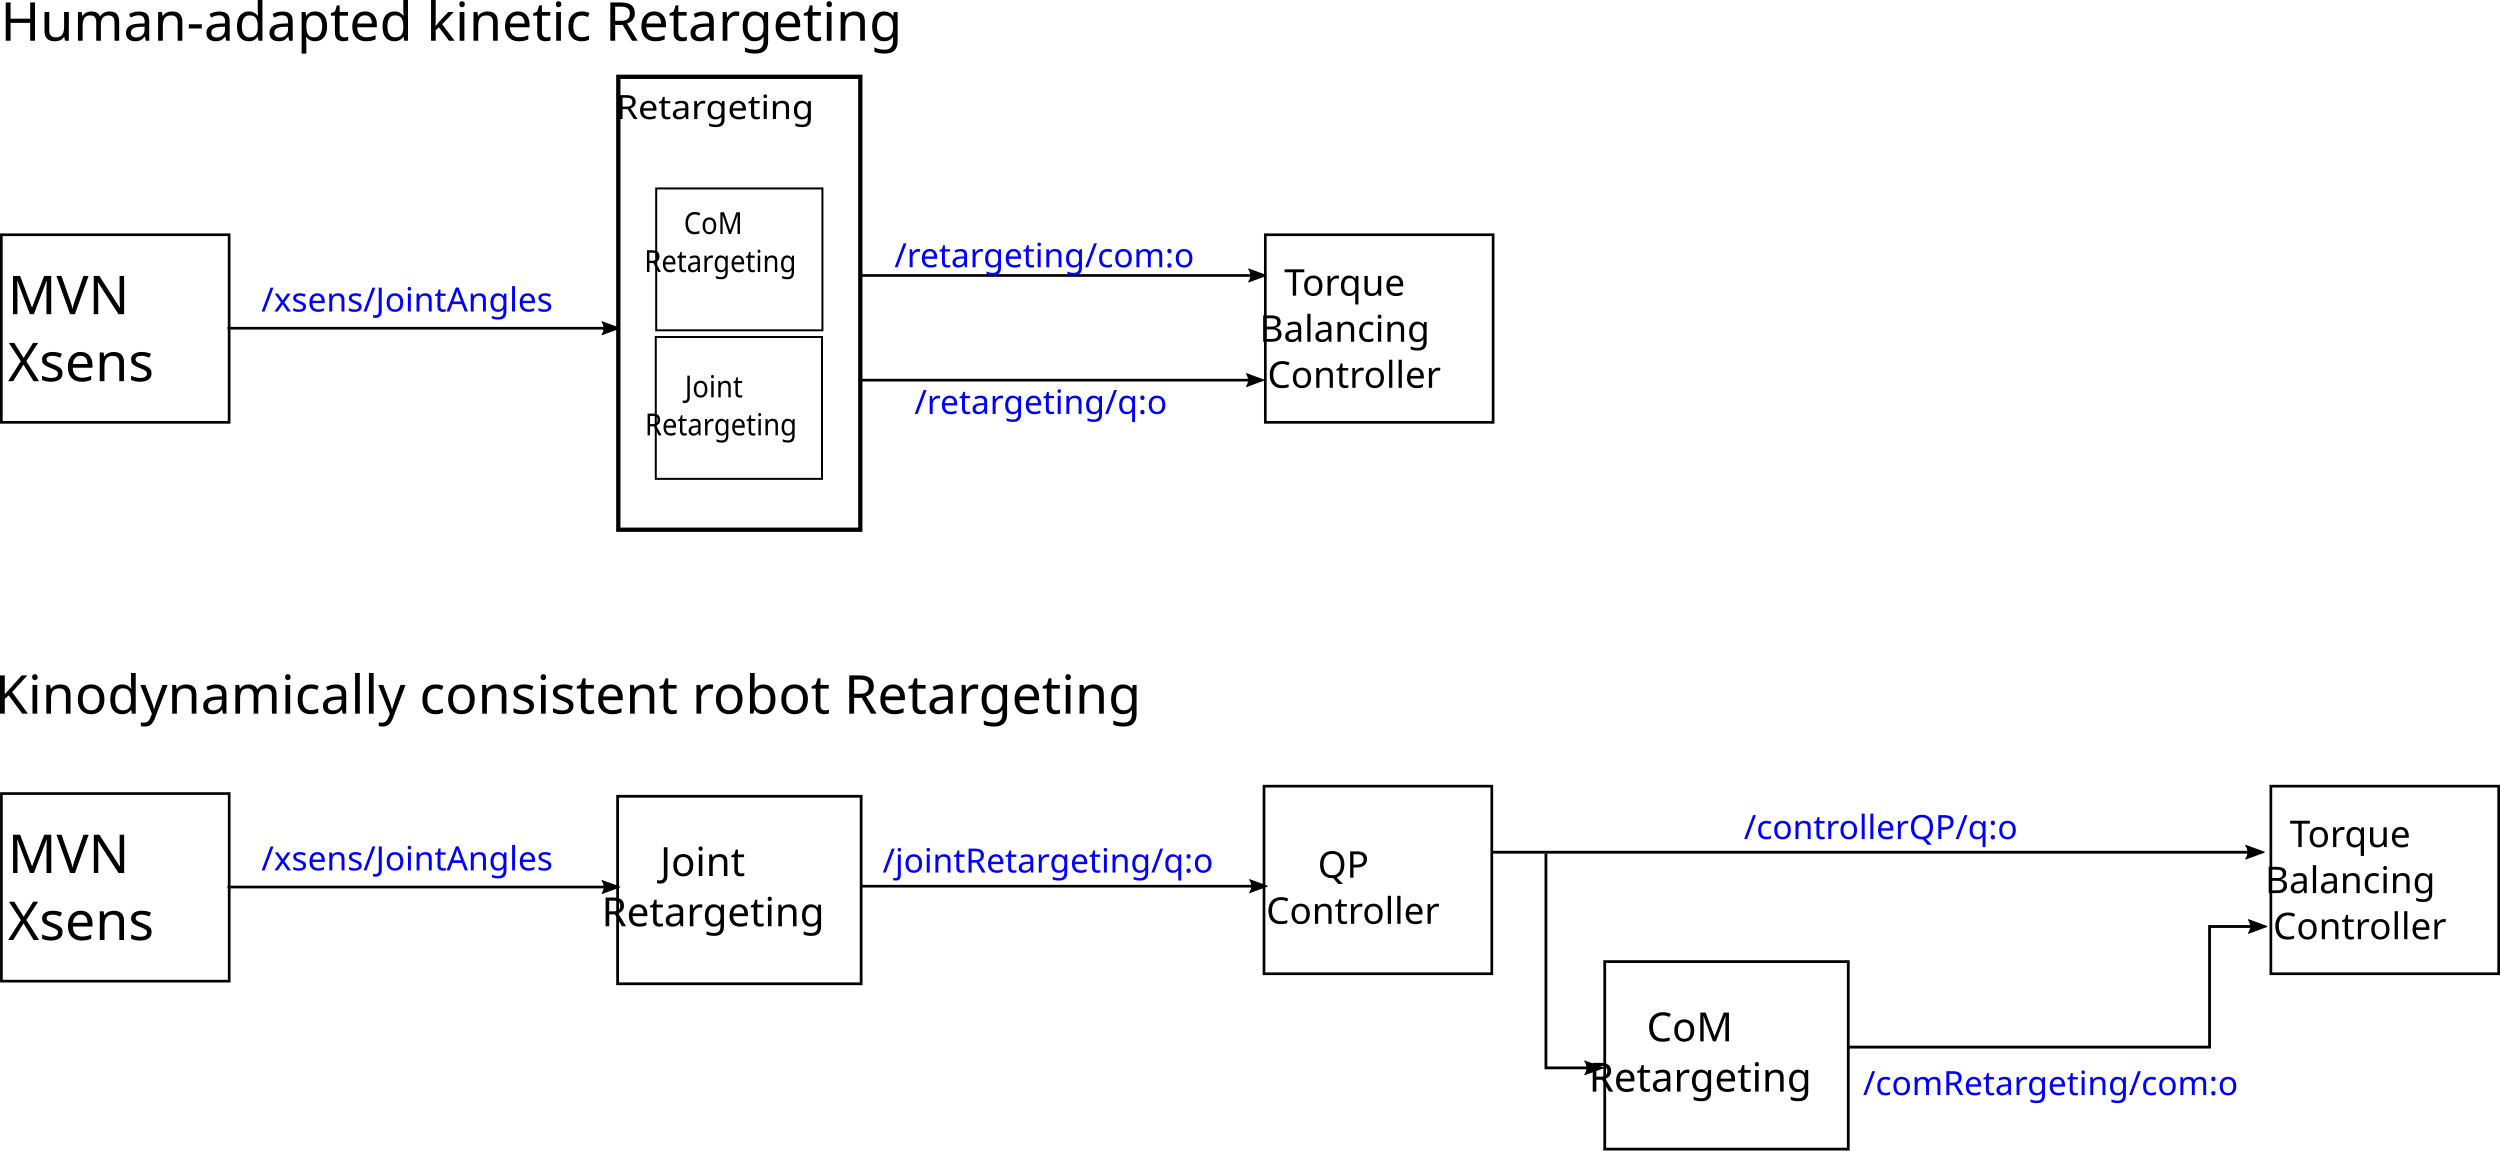
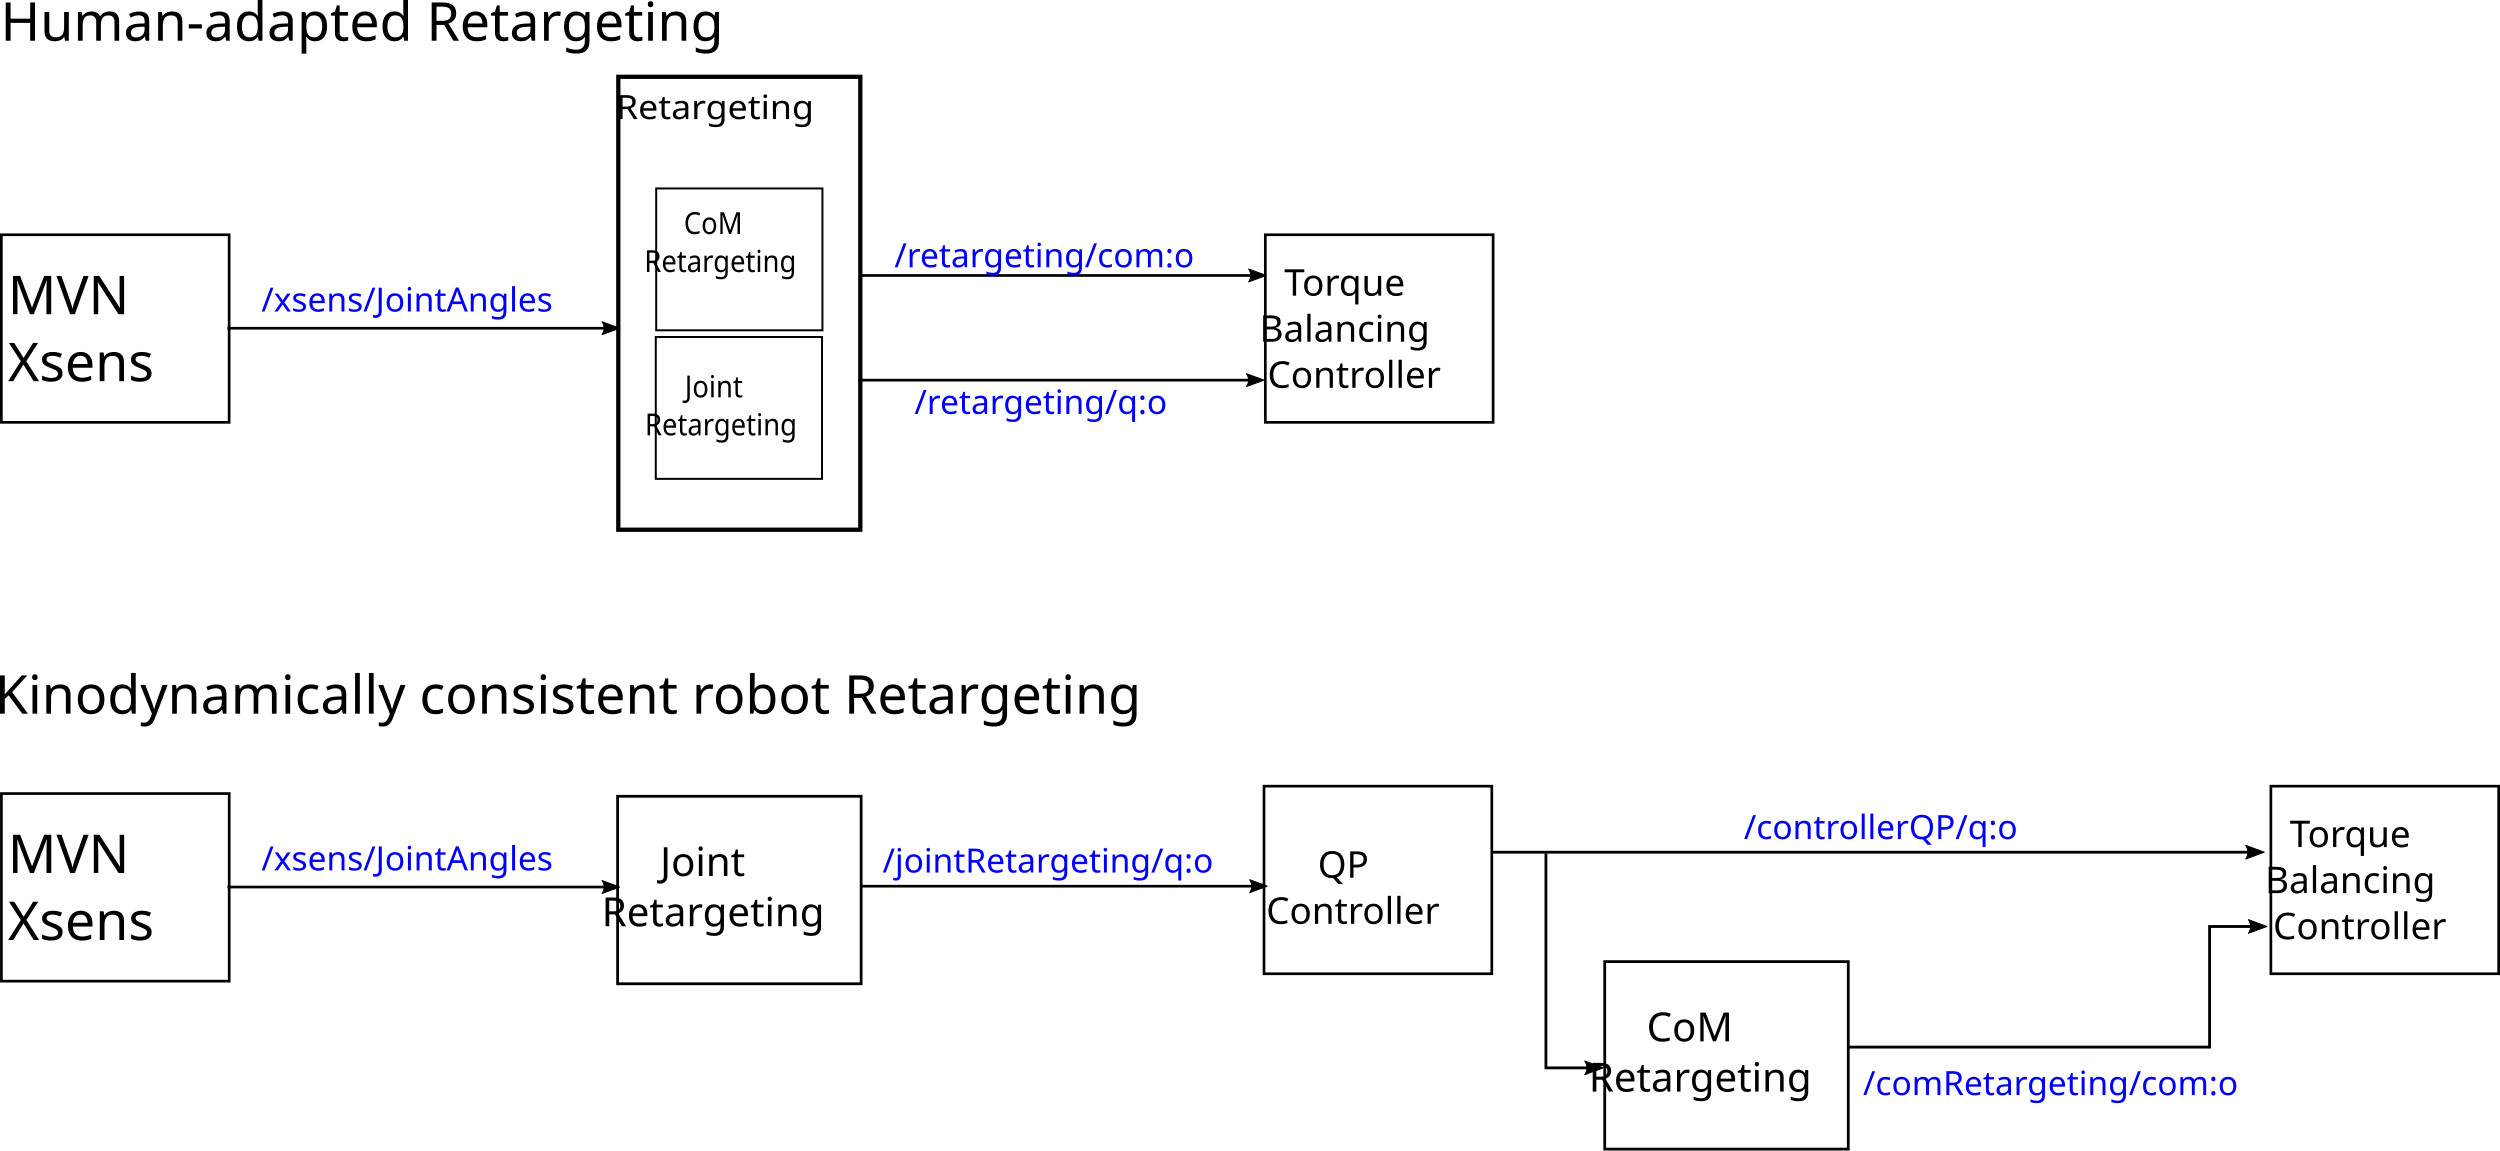
<svg xmlns="http://www.w3.org/2000/svg" width="526.555mm" height="242.32mm" viewBox="0 0 1865.745 858.615" id="svg2" version="1.1">
  <defs id="defs4">
    <marker orient="auto" refY="0" refX="0" id="Arrow2Mstart" style="overflow:visible">
      <path id="path6657" style="fill:#000000;fill-opacity:1;fill-rule:evenodd;stroke:#000000;stroke-width:0.625;stroke-linejoin:round;stroke-opacity:1" d="M 8.719,4.034 -2.207,0.016 8.719,-4.002 c -1.745,2.372 -1.735,5.617 -6e-7,8.035 z" transform="scale(0.6,0.6)" />
    </marker>
    <marker orient="auto" refY="0" refX="0" id="Arrow2Lstart" style="overflow:visible">
      <path id="path6651" style="fill:#000000;fill-opacity:1;fill-rule:evenodd;stroke:#000000;stroke-width:0.625;stroke-linejoin:round;stroke-opacity:1" d="M 8.719,4.034 -2.207,0.016 8.719,-4.002 c -1.745,2.372 -1.735,5.617 -6e-7,8.035 z" transform="matrix(1.1,0,0,1.1,1.1,0)" />
    </marker>
    <marker orient="auto" refY="0" refX="0" id="marker6547" style="overflow:visible">
      <path id="path6549" style="fill:#000000;fill-opacity:1;fill-rule:evenodd;stroke:#000000;stroke-width:0.625;stroke-linejoin:round;stroke-opacity:1" d="M 8.719,4.034 -2.207,0.016 8.719,-4.002 c -1.745,2.372 -1.735,5.617 -6e-7,8.035 z" transform="scale(-0.6,-0.6)" />
    </marker>
    <marker style="overflow:visible" id="marker6397" refX="0" refY="0" orient="auto">
      <path transform="scale(-0.6,-0.6)" d="M 8.719,4.034 -2.207,0.016 8.719,-4.002 c -1.745,2.372 -1.735,5.617 -6e-7,8.035 z" style="fill:#000000;fill-opacity:1;fill-rule:evenodd;stroke:#000000;stroke-width:0.625;stroke-linejoin:round;stroke-opacity:1" id="path6399" />
    </marker>
    <marker orient="auto" refY="0" refX="0" id="marker5759" style="overflow:visible">
      <path id="path5761" style="fill:#000000;fill-opacity:1;fill-rule:evenodd;stroke:#000000;stroke-width:0.625;stroke-linejoin:round;stroke-opacity:1" d="M 8.719,4.034 -2.207,0.016 8.719,-4.002 c -1.745,2.372 -1.735,5.617 -6e-7,8.035 z" transform="scale(-0.6,-0.6)" />
    </marker>
    <marker style="overflow:visible" id="marker5360" refX="0" refY="0" orient="auto">
      <path transform="scale(-0.6,-0.6)" d="M 8.719,4.034 -2.207,0.016 8.719,-4.002 c -1.745,2.372 -1.735,5.617 -6e-7,8.035 z" style="fill:#000000;fill-opacity:1;fill-rule:evenodd;stroke:#000000;stroke-width:0.625;stroke-linejoin:round;stroke-opacity:1" id="path5362" />
    </marker>
    <marker orient="auto" refY="0" refX="0" id="marker5296" style="overflow:visible">
      <path id="path5298" style="fill:#000000;fill-opacity:1;fill-rule:evenodd;stroke:#000000;stroke-width:0.625;stroke-linejoin:round;stroke-opacity:1" d="M 8.719,4.034 -2.207,0.016 8.719,-4.002 c -1.745,2.372 -1.735,5.617 -6e-7,8.035 z" transform="scale(-0.6,-0.6)" />
    </marker>
    <marker orient="auto" refY="0" refX="0" id="DotM" style="overflow:visible">
      <path id="path4250" d="m -2.5,-1 c 0,2.76 -2.24,5 -5,5 -2.76,0 -5,-2.24 -5,-5 0,-2.76 2.24,-5 5,-5 2.76,0 5,2.24 5,5 z" style="fill:#000000;fill-opacity:1;fill-rule:evenodd;stroke:#000000;stroke-width:1pt;stroke-opacity:1" transform="matrix(0.4,0,0,0.4,2.96,0.4)" />
    </marker>
    <marker style="overflow:visible" id="marker4808" refX="0" refY="0" orient="auto">
      <path transform="scale(-0.6,-0.6)" d="M 8.719,4.034 -2.207,0.016 8.719,-4.002 c -1.745,2.372 -1.735,5.617 -6e-7,8.035 z" style="fill:#000000;fill-opacity:1;fill-rule:evenodd;stroke:#000000;stroke-width:0.625;stroke-linejoin:round;stroke-opacity:1" id="path4810" />
    </marker>
    <marker orient="auto" refY="0" refX="0" id="marker4760" style="overflow:visible">
      <path id="path4762" style="fill:#000000;fill-opacity:1;fill-rule:evenodd;stroke:#000000;stroke-width:0.625;stroke-linejoin:round;stroke-opacity:1" d="M 8.719,4.034 -2.207,0.016 8.719,-4.002 c -1.745,2.372 -1.735,5.617 -6e-7,8.035 z" transform="scale(-0.6,-0.6)" />
    </marker>
    <marker orient="auto" refY="0" refX="0" id="Arrow2Mend" style="overflow:visible">
      <path id="path4213" style="fill:#000000;fill-opacity:1;fill-rule:evenodd;stroke:#000000;stroke-width:0.625;stroke-linejoin:round;stroke-opacity:1" d="M 8.719,4.034 -2.207,0.016 8.719,-4.002 c -1.745,2.372 -1.735,5.617 -6e-7,8.035 z" transform="scale(-0.6,-0.6)" />
    </marker>
    <marker orient="auto" refY="0" refX="0" id="Arrow1Mend" style="overflow:visible">
      <path id="path4195" d="M 0,0 5,-5 -12.5,0 5,5 0,0 Z" style="fill:#000000;fill-opacity:1;fill-rule:evenodd;stroke:#000000;stroke-width:1pt;stroke-opacity:1" transform="matrix(-0.4,0,0,-0.4,-4,0)" />
    </marker>
    <marker orient="auto" refY="0" refX="0" id="marker4760-4" style="overflow:visible">
      <path id="path4762-0" style="fill:#000000;fill-opacity:1;fill-rule:evenodd;stroke:#000000;stroke-width:0.625;stroke-linejoin:round;stroke-opacity:1" d="M 8.719,4.034 -2.207,0.016 8.719,-4.002 c -1.745,2.372 -1.735,5.617 -6e-7,8.035 z" transform="scale(-0.6,-0.6)" />
    </marker>
  </defs>
  <g id="layer1" transform="translate(-23.96063,-288.7408)">
    <rect style="fill:none;fill-rule:evenodd;stroke:#000000;stroke-width:2;stroke-linecap:butt;stroke-linejoin:miter;stroke-miterlimit:4;stroke-dasharray:none;stroke-opacity:1" id="rect3338" width="170" height="140" x="24.961" y="463.937" />
    <text xml:space="preserve" style="font-style:normal;font-weight:normal;font-size:40px;line-height:125%;font-family:sans-serif;text-align:center;letter-spacing:0px;word-spacing:0px;text-anchor:middle;fill:#000000;fill-opacity:1;stroke:none;stroke-width:1px;stroke-linecap:butt;stroke-linejoin:miter;stroke-opacity:1" x="110.351" y="523.234" id="text4140">
      <tspan id="tspan4142" x="116.718" y="523.234">MVN </tspan>
      <tspan x="110.351" y="573.234" id="tspan4144">Xsens</tspan>
    </text>
    <rect style="fill:none;fill-rule:evenodd;stroke:#000000;stroke-width:3.203;stroke-linecap:butt;stroke-linejoin:miter;stroke-miterlimit:4;stroke-dasharray:none;stroke-opacity:1" id="rect4164" width="180.608" height="338.01" x="485.405" y="346.066" />
    <text xml:space="preserve" style="font-style:normal;font-weight:normal;font-size:25.834px;line-height:125%;font-family:sans-serif;text-align:center;letter-spacing:0px;word-spacing:0px;text-anchor:middle;fill:#000000;fill-opacity:1;stroke:none;stroke-width:1px;stroke-linecap:butt;stroke-linejoin:miter;stroke-opacity:1" x="556.915" y="357.441" id="text4166" transform="scale(1.032157,0.9688451)">
      <tspan id="tspan4168" x="556.915" y="357.441" />
      <tspan x="556.915" y="389.734" id="tspan4679">Retargeting</tspan>
    </text>
    <rect y="463.937" x="968.268" height="140" width="170" id="rect4172" style="fill:none;fill-rule:evenodd;stroke:#000000;stroke-width:2;stroke-linecap:butt;stroke-linejoin:miter;stroke-miterlimit:4;stroke-dasharray:none;stroke-opacity:1" />
    <text id="text4174" y="509.391" x="1052.509" style="font-style:normal;font-weight:normal;font-size:27.5px;line-height:125%;font-family:sans-serif;text-align:center;letter-spacing:0px;word-spacing:0px;text-anchor:middle;fill:#000000;fill-opacity:1;stroke:none;stroke-width:1px;stroke-linecap:butt;stroke-linejoin:miter;stroke-opacity:1" xml:space="preserve">
      <tspan id="tspan4178" y="509.391" x="1052.509">Torque</tspan>
      <tspan y="543.766" x="1052.509" id="tspan4930">Balancing</tspan>
      <tspan y="578.141" x="1052.509" id="tspan4932">Controller</tspan>
    </text>
    <path style="fill:none;fill-rule:evenodd;stroke:#000000;stroke-width:2;stroke-linecap:butt;stroke-linejoin:miter;stroke-miterlimit:4;stroke-dasharray:none;stroke-opacity:1;marker-end:url(#Arrow2Mend)" d="m 193.701,533.701 290,0" id="path4180" />
    <path style="fill:none;fill-rule:evenodd;stroke:#000000;stroke-width:2;stroke-linecap:butt;stroke-linejoin:miter;stroke-miterlimit:4;stroke-dasharray:none;stroke-opacity:1;marker-end:url(#marker4760)" d="m 666.299,494.331 300,0" id="path4752" />
    <text xml:space="preserve" style="font-style:normal;font-weight:normal;font-size:25px;line-height:125%;font-family:sans-serif;letter-spacing:0px;word-spacing:0px;fill:#0000ff;fill-opacity:1;stroke:none;stroke-width:1px;stroke-linecap:butt;stroke-linejoin:miter;stroke-opacity:1" x="218.976" y="521.26" id="text4916">
      <tspan id="tspan4918" x="218.976" y="521.26">/xsens/JointAngles</tspan>
    </text>
    <text id="text4920" y="597.638" x="706.378" style="font-style:normal;font-weight:normal;font-size:25px;line-height:125%;font-family:sans-serif;letter-spacing:0px;word-spacing:0px;fill:#0000ff;fill-opacity:1;stroke:none;stroke-width:1px;stroke-linecap:butt;stroke-linejoin:miter;stroke-opacity:1" xml:space="preserve">
      <tspan y="597.638" x="706.378" id="tspan4214">/retargeting/q:o</tspan>
    </text>
    <text xml:space="preserve" style="font-style:normal;font-weight:normal;font-size:25px;line-height:125%;font-family:sans-serif;letter-spacing:0px;word-spacing:0px;fill:#0000ff;fill-opacity:1;stroke:none;stroke-width:1px;stroke-linecap:butt;stroke-linejoin:miter;stroke-opacity:1" x="691.417" y="488.189" id="text4924">
      <tspan id="tspan4926" x="691.417" y="488.189">/retargeting/com:o</tspan>
    </text>
    <text xml:space="preserve" style="font-style:normal;font-weight:normal;font-size:40px;line-height:125%;font-family:sans-serif;letter-spacing:0px;word-spacing:0px;fill:#000000;fill-opacity:1;stroke:none;stroke-width:1px;stroke-linecap:butt;stroke-linejoin:miter;stroke-opacity:1" x="540" y="562.362" id="text4936">
      <tspan id="tspan4938" x="540" y="562.362" />
      <tspan x="540" y="612.362" id="tspan4940" />
    </text>
    <path style="fill:none;fill-rule:evenodd;stroke:#000000;stroke-width:2;stroke-linecap:butt;stroke-linejoin:miter;stroke-miterlimit:4;stroke-dasharray:none;stroke-opacity:1;marker-end:url(#marker4760-4)" d="m 664.646,572.441 300,0" id="path4752-3" />
    <rect style="fill:none;fill-rule:evenodd;stroke:#000000;stroke-width:2;stroke-linecap:butt;stroke-linejoin:miter;stroke-miterlimit:4;stroke-dasharray:none;stroke-opacity:1" id="rect3338-9" width="170" height="140" x="25.005" y="880.97" />
    <text xml:space="preserve" style="font-style:normal;font-weight:normal;font-size:40px;line-height:125%;font-family:sans-serif;text-align:center;letter-spacing:0px;word-spacing:0px;text-anchor:middle;fill:#000000;fill-opacity:1;stroke:none;stroke-width:1px;stroke-linecap:butt;stroke-linejoin:miter;stroke-opacity:1" x="110.395" y="940.267" id="text4140-8">
      <tspan id="tspan4142-7" x="116.762" y="940.267">MVN </tspan>
      <tspan x="110.395" y="990.267" id="tspan4144-2">Xsens</tspan>
    </text>
    <rect style="fill:none;fill-rule:evenodd;stroke:#000000;stroke-width:2.067;stroke-linecap:butt;stroke-linejoin:miter;stroke-miterlimit:4;stroke-dasharray:none;stroke-opacity:1" id="rect4164-8" width="181.744" height="139.933" x="484.881" y="883.003" />
    <text xml:space="preserve" style="font-style:normal;font-weight:normal;font-size:30px;line-height:125%;font-family:sans-serif;text-align:center;letter-spacing:0px;word-spacing:0px;text-anchor:middle;fill:#000000;fill-opacity:1;stroke:none;stroke-width:1px;stroke-linecap:butt;stroke-linejoin:miter;stroke-opacity:1" x="575.643" y="904.996" id="text4166-2">
      <tspan id="tspan4168-9" x="575.643" y="904.996" />
      <tspan x="575.643" y="942.496" id="tspan4679-6">Joint</tspan>
      <tspan x="575.643" y="979.996" id="tspan6037">Retargeting</tspan>
    </text>
    <rect y="875.458" x="1718.706" height="140" width="170" id="rect4172-0" style="fill:none;fill-rule:evenodd;stroke:#000000;stroke-width:2;stroke-linecap:butt;stroke-linejoin:miter;stroke-miterlimit:4;stroke-dasharray:none;stroke-opacity:1" />
    <text id="text4174-2" y="920.912" x="1802.947" style="font-style:normal;font-weight:normal;font-size:27.5px;line-height:125%;font-family:sans-serif;text-align:center;letter-spacing:0px;word-spacing:0px;text-anchor:middle;fill:#000000;fill-opacity:1;stroke:none;stroke-width:1px;stroke-linecap:butt;stroke-linejoin:miter;stroke-opacity:1" xml:space="preserve">
      <tspan id="tspan4178-7" y="920.912" x="1802.947">Torque</tspan>
      <tspan y="955.287" x="1802.947" id="tspan4930-6">Balancing</tspan>
      <tspan y="989.662" x="1802.947" id="tspan4932-1">Controller</tspan>
    </text>
    <path style="fill:none;fill-rule:evenodd;stroke:#000000;stroke-width:2;stroke-linecap:butt;stroke-linejoin:miter;stroke-miterlimit:4;stroke-dasharray:none;stroke-opacity:1;marker-end:url(#marker4808)" d="m 193.745,950.734 290,0" id="path4180-3" />
    <path style="fill:none;fill-rule:evenodd;stroke:#000000;stroke-width:2.104;stroke-linecap:butt;stroke-linejoin:miter;stroke-miterlimit:4;stroke-dasharray:none;stroke-opacity:1;marker-end:url(#marker5296)" d="m 1137.997,924.75 572.959,0" id="path4752-2" />
    <text xml:space="preserve" style="font-style:normal;font-weight:normal;font-size:25px;line-height:125%;font-family:sans-serif;letter-spacing:0px;word-spacing:0px;fill:#0000ff;fill-opacity:1;stroke:none;stroke-width:1px;stroke-linecap:butt;stroke-linejoin:miter;stroke-opacity:1" x="219.02" y="938.293" id="text4916-1">
      <tspan id="tspan4918-5" x="219.02" y="938.293">/xsens/JointAngles</tspan>
    </text>
    <text id="text4920-9" y="939.907" x="682.601" style="font-style:normal;font-weight:normal;font-size:25px;line-height:125%;font-family:sans-serif;letter-spacing:0px;word-spacing:0px;fill:#0000ff;fill-opacity:1;stroke:none;stroke-width:1px;stroke-linecap:butt;stroke-linejoin:miter;stroke-opacity:1" xml:space="preserve">
      <tspan y="939.907" x="682.601" id="tspan4214-9">/jointRetargeting/q:o</tspan>
    </text>
    <text xml:space="preserve" style="font-style:normal;font-weight:normal;font-size:25px;line-height:125%;font-family:sans-serif;letter-spacing:0px;word-spacing:0px;fill:#0000ff;fill-opacity:1;stroke:none;stroke-width:1px;stroke-linecap:butt;stroke-linejoin:miter;stroke-opacity:1" x="1414.296" y="1106.01" id="text4924-1">
      <tspan id="tspan4926-4" x="1414.296" y="1106.01">/comRetargeting/com:o</tspan>
    </text>
    <path style="fill:none;fill-rule:evenodd;stroke:#000000;stroke-width:2;stroke-linecap:butt;stroke-linejoin:miter;stroke-miterlimit:4;stroke-dasharray:none;stroke-opacity:1;marker-end:url(#marker5360)" d="m 667.052,950.104 300,0" id="path4752-3-9" />
    <rect y="875.458" x="967.288" height="140" width="170" id="rect4172-0-1" style="fill:none;fill-rule:evenodd;stroke:#000000;stroke-width:2;stroke-linecap:butt;stroke-linejoin:miter;stroke-miterlimit:4;stroke-dasharray:none;stroke-opacity:1" />
    <text id="text4174-2-0" y="943.793" x="1051.53" style="font-style:normal;font-weight:normal;font-size:27.5px;line-height:125%;font-family:sans-serif;text-align:center;letter-spacing:0px;word-spacing:0px;text-anchor:middle;fill:#000000;fill-opacity:1;stroke:none;stroke-width:2;stroke-linecap:butt;stroke-linejoin:miter;stroke-miterlimit:4;stroke-dasharray:none;stroke-opacity:1" xml:space="preserve">
      <tspan y="943.793" x="1051.53" id="tspan4930-6-5">QP</tspan>
      <tspan y="978.168" x="1051.53" id="tspan4932-1-8">Controller</tspan>
    </text>
    <flowRoot xml:space="preserve" id="flowRoot5447" style="font-style:normal;font-weight:normal;font-size:17.5px;line-height:125%;font-family:sans-serif;letter-spacing:0px;word-spacing:0px;fill:#000000;fill-opacity:1;stroke:none;stroke-width:1px;stroke-linecap:butt;stroke-linejoin:miter;stroke-opacity:1" transform="translate(23.96063,462.937)">
      <flowRegion id="flowRegion5449">
        <rect id="rect5451" width="230" height="230" x="806.039" y="339.425" />
      </flowRegion>
      <flowPara id="flowPara5453" />
    </flowRoot>
    <rect style="fill:none;fill-rule:evenodd;stroke:#000000;stroke-width:1.485;stroke-linecap:butt;stroke-linejoin:miter;stroke-miterlimit:4;stroke-dasharray:none;stroke-opacity:1" id="rect4164-7" width="124.057" height="105.868" x="513.365" y="540.246" />
    <text xml:space="preserve" style="font-style:normal;font-weight:normal;font-size:21.559px;line-height:125%;font-family:sans-serif;text-align:center;letter-spacing:0px;word-spacing:0px;text-anchor:middle;fill:#000000;fill-opacity:1;stroke:none;stroke-width:2.067;stroke-linecap:butt;stroke-linejoin:miter;stroke-miterlimit:4;stroke-dasharray:none;stroke-opacity:1" x="605.69" y="528.961" id="text4166-0" transform="scale(0.9498564,1.052791)">
      <tspan id="tspan4168-4" x="605.69" y="528.961" />
      <tspan x="605.69" y="555.91" id="tspan4679-0">Joint</tspan>
      <tspan x="605.69" y="582.858" id="tspan5972">Retargeting</tspan>
    </text>
    <flowRoot xml:space="preserve" id="flowRoot5974" style="font-style:normal;font-weight:normal;font-size:17.5px;line-height:125%;font-family:sans-serif;letter-spacing:0px;word-spacing:0px;fill:#000000;fill-opacity:1;stroke:none;stroke-width:1px;stroke-linecap:butt;stroke-linejoin:miter;stroke-opacity:1" transform="translate(23.96063,462.937)">
      <flowRegion id="flowRegion5976">
        <rect id="rect5978" width="220" height="170" x="516.039" y="409.425" />
      </flowRegion>
      <flowPara id="flowPara5980" />
    </flowRoot>
    <flowRoot xml:space="preserve" id="flowRoot5982" style="font-style:normal;font-weight:normal;font-size:17.5px;line-height:125%;font-family:sans-serif;letter-spacing:0px;word-spacing:0px;fill:#000000;fill-opacity:1;stroke:none;stroke-width:1px;stroke-linecap:butt;stroke-linejoin:miter;stroke-opacity:1" transform="translate(23.96063,462.937)">
      <flowRegion id="flowRegion5984">
        <rect id="rect5986" width="210" height="240" x="456.039" y="-30.575" />
      </flowRegion>
      <flowPara id="flowPara5988" />
    </flowRoot>
    <rect style="fill:none;fill-rule:evenodd;stroke:#000000;stroke-width:1.485;stroke-linecap:butt;stroke-linejoin:miter;stroke-miterlimit:4;stroke-dasharray:none;stroke-opacity:1" id="rect4164-7-4" width="124.057" height="105.869" x="513.68" y="429.38" />
    <text xml:space="preserve" style="font-style:normal;font-weight:normal;font-size:21.559px;line-height:125%;font-family:sans-serif;text-align:center;letter-spacing:0px;word-spacing:0px;text-anchor:middle;fill:#000000;fill-opacity:1;stroke:none;stroke-width:2.067;stroke-linecap:butt;stroke-linejoin:miter;stroke-miterlimit:4;stroke-dasharray:none;stroke-opacity:1" x="605.193" y="413.183" id="text4166-0-2" transform="scale(0.9498564,1.052791)">
      <tspan id="tspan4168-4-9" x="605.193" y="413.183" />
      <tspan x="605.193" y="440.132" id="tspan4679-0-6">CoM</tspan>
      <tspan x="605.193" y="467.08" id="tspan5972-1">Retargeting</tspan>
    </text>
    <flowRoot xml:space="preserve" id="flowRoot6039" style="font-style:normal;font-weight:normal;font-size:17.5px;line-height:125%;font-family:sans-serif;letter-spacing:0px;word-spacing:0px;fill:#000000;fill-opacity:1;stroke:none;stroke-width:1px;stroke-linecap:butt;stroke-linejoin:miter;stroke-opacity:1" transform="translate(23.96063,462.937)">
      <flowRegion id="flowRegion6041">
        <rect id="rect6043" width="190" height="190" x="436.039" y="239.425" />
      </flowRegion>
      <flowPara id="flowPara6045" />
    </flowRoot>
    <rect style="fill:none;fill-rule:evenodd;stroke:#000000;stroke-width:2.067;stroke-linecap:butt;stroke-linejoin:miter;stroke-miterlimit:4;stroke-dasharray:none;stroke-opacity:1" id="rect4164-8-0" width="181.744" height="139.933" x="1221.574" y="1006.389" />
    <text xml:space="preserve" style="font-style:normal;font-weight:normal;font-size:30px;line-height:125%;font-family:sans-serif;text-align:center;letter-spacing:0px;word-spacing:0px;text-anchor:middle;fill:#000000;fill-opacity:1;stroke:none;stroke-width:1px;stroke-linecap:butt;stroke-linejoin:miter;stroke-opacity:1" x="1312.336" y="1028.382" id="text4166-2-4">
      <tspan id="tspan4168-9-2" x="1312.336" y="1028.382" />
      <tspan x="1312.336" y="1065.882" id="tspan4679-6-2">CoM</tspan>
      <tspan x="1312.336" y="1103.382" id="tspan6037-2">Retargeting</tspan>
    </text>
    <flowRoot xml:space="preserve" id="flowRoot6074" style="font-style:normal;font-weight:normal;font-size:17.5px;line-height:125%;font-family:sans-serif;letter-spacing:0px;word-spacing:0px;fill:#000000;fill-opacity:1;stroke:none;stroke-width:1px;stroke-linecap:butt;stroke-linejoin:miter;stroke-opacity:1" transform="translate(23.96063,462.937)">
      <flowRegion id="flowRegion6076">
        <rect id="rect6078" width="230" height="200" x="706.039" y="349.425" />
      </flowRegion>
      <flowPara id="flowPara6080" />
    </flowRoot>
    <path style="fill:none;fill-rule:evenodd;stroke:#000000;stroke-width:2.104;stroke-linecap:butt;stroke-linejoin:miter;stroke-miterlimit:4;stroke-dasharray:none;stroke-opacity:1;marker-end:url(#marker5759)" d="m 1402.957,1070.183 c 270,0 270,0 270,0 l 0,-90 40,0" id="path6333" />
    <path style="fill:none;fill-rule:evenodd;stroke:#000000;stroke-width:2.104;stroke-linecap:butt;stroke-linejoin:miter;stroke-miterlimit:4;stroke-dasharray:none;stroke-opacity:1;marker-start:url(#Arrow2Mstart)" d="m 1217.682,1085.695 -40,0 0,-160" id="path6527" />
    <text xml:space="preserve" style="font-style:normal;font-weight:normal;font-size:25px;line-height:125%;font-family:sans-serif;letter-spacing:0px;word-spacing:0px;fill:#0000ff;fill-opacity:1;stroke:none;stroke-width:1px;stroke-linecap:butt;stroke-linejoin:miter;stroke-opacity:1" x="1325.388" y="914.918" id="text4924-1-2">
      <tspan id="tspan4926-4-9" x="1325.388" y="914.918">/controllerQP/q:o</tspan>
    </text>
    <text xml:space="preserve" style="font-style:normal;font-weight:normal;font-size:17.5px;line-height:125%;font-family:sans-serif;letter-spacing:0px;word-spacing:0px;fill:#000000;fill-opacity:1;stroke:none;stroke-width:1px;stroke-linecap:butt;stroke-linejoin:miter;stroke-opacity:1" x="1860" y="1232.362" id="text7157">
      <tspan id="tspan7159" x="1860" y="1232.362" />
    </text>
    <text xml:space="preserve" style="font-style:normal;font-weight:normal;font-size:17.5px;line-height:125%;font-family:sans-serif;letter-spacing:0px;word-spacing:0px;fill:#000000;fill-opacity:1;stroke:none;stroke-width:1px;stroke-linecap:butt;stroke-linejoin:miter;stroke-opacity:1" x="24.366" y="319.131" id="text7161">
-       <tspan id="tspan7163" x="24.366" y="319.131" style="font-size:40px">Human-adapted kinetic Retargeting</tspan>
+       <tspan id="tspan7163" x="24.366" y="319.131" style="font-size:40px">Human-adapted Retargeting</tspan>
    </text>
    <flowRoot xml:space="preserve" id="flowRoot7165" style="font-style:normal;font-weight:normal;font-size:17.5px;line-height:125%;font-family:sans-serif;letter-spacing:0px;word-spacing:0px;fill:#000000;fill-opacity:1;stroke:none;stroke-width:1px;stroke-linecap:butt;stroke-linejoin:miter;stroke-opacity:1" transform="translate(19.55038,344.464)">
      <flowRegion id="flowRegion7167">
        <rect id="rect7169" width="440" height="180" x="0.45" y="-152.102" />
      </flowRegion>
      <flowPara id="flowPara7171" />
    </flowRoot>
    <text xml:space="preserve" style="font-style:normal;font-weight:normal;font-size:17.5px;line-height:125%;font-family:sans-serif;letter-spacing:0px;word-spacing:0px;fill:#000000;fill-opacity:1;stroke:none;stroke-width:1px;stroke-linecap:butt;stroke-linejoin:miter;stroke-opacity:1" x="20.044" y="821.359" id="text7161-5">
      <tspan id="tspan7163-1" x="20.044" y="821.359" style="font-size:40px">Kinodynamically consistent robot Retargeting</tspan>
    </text>
  </g>
</svg>
